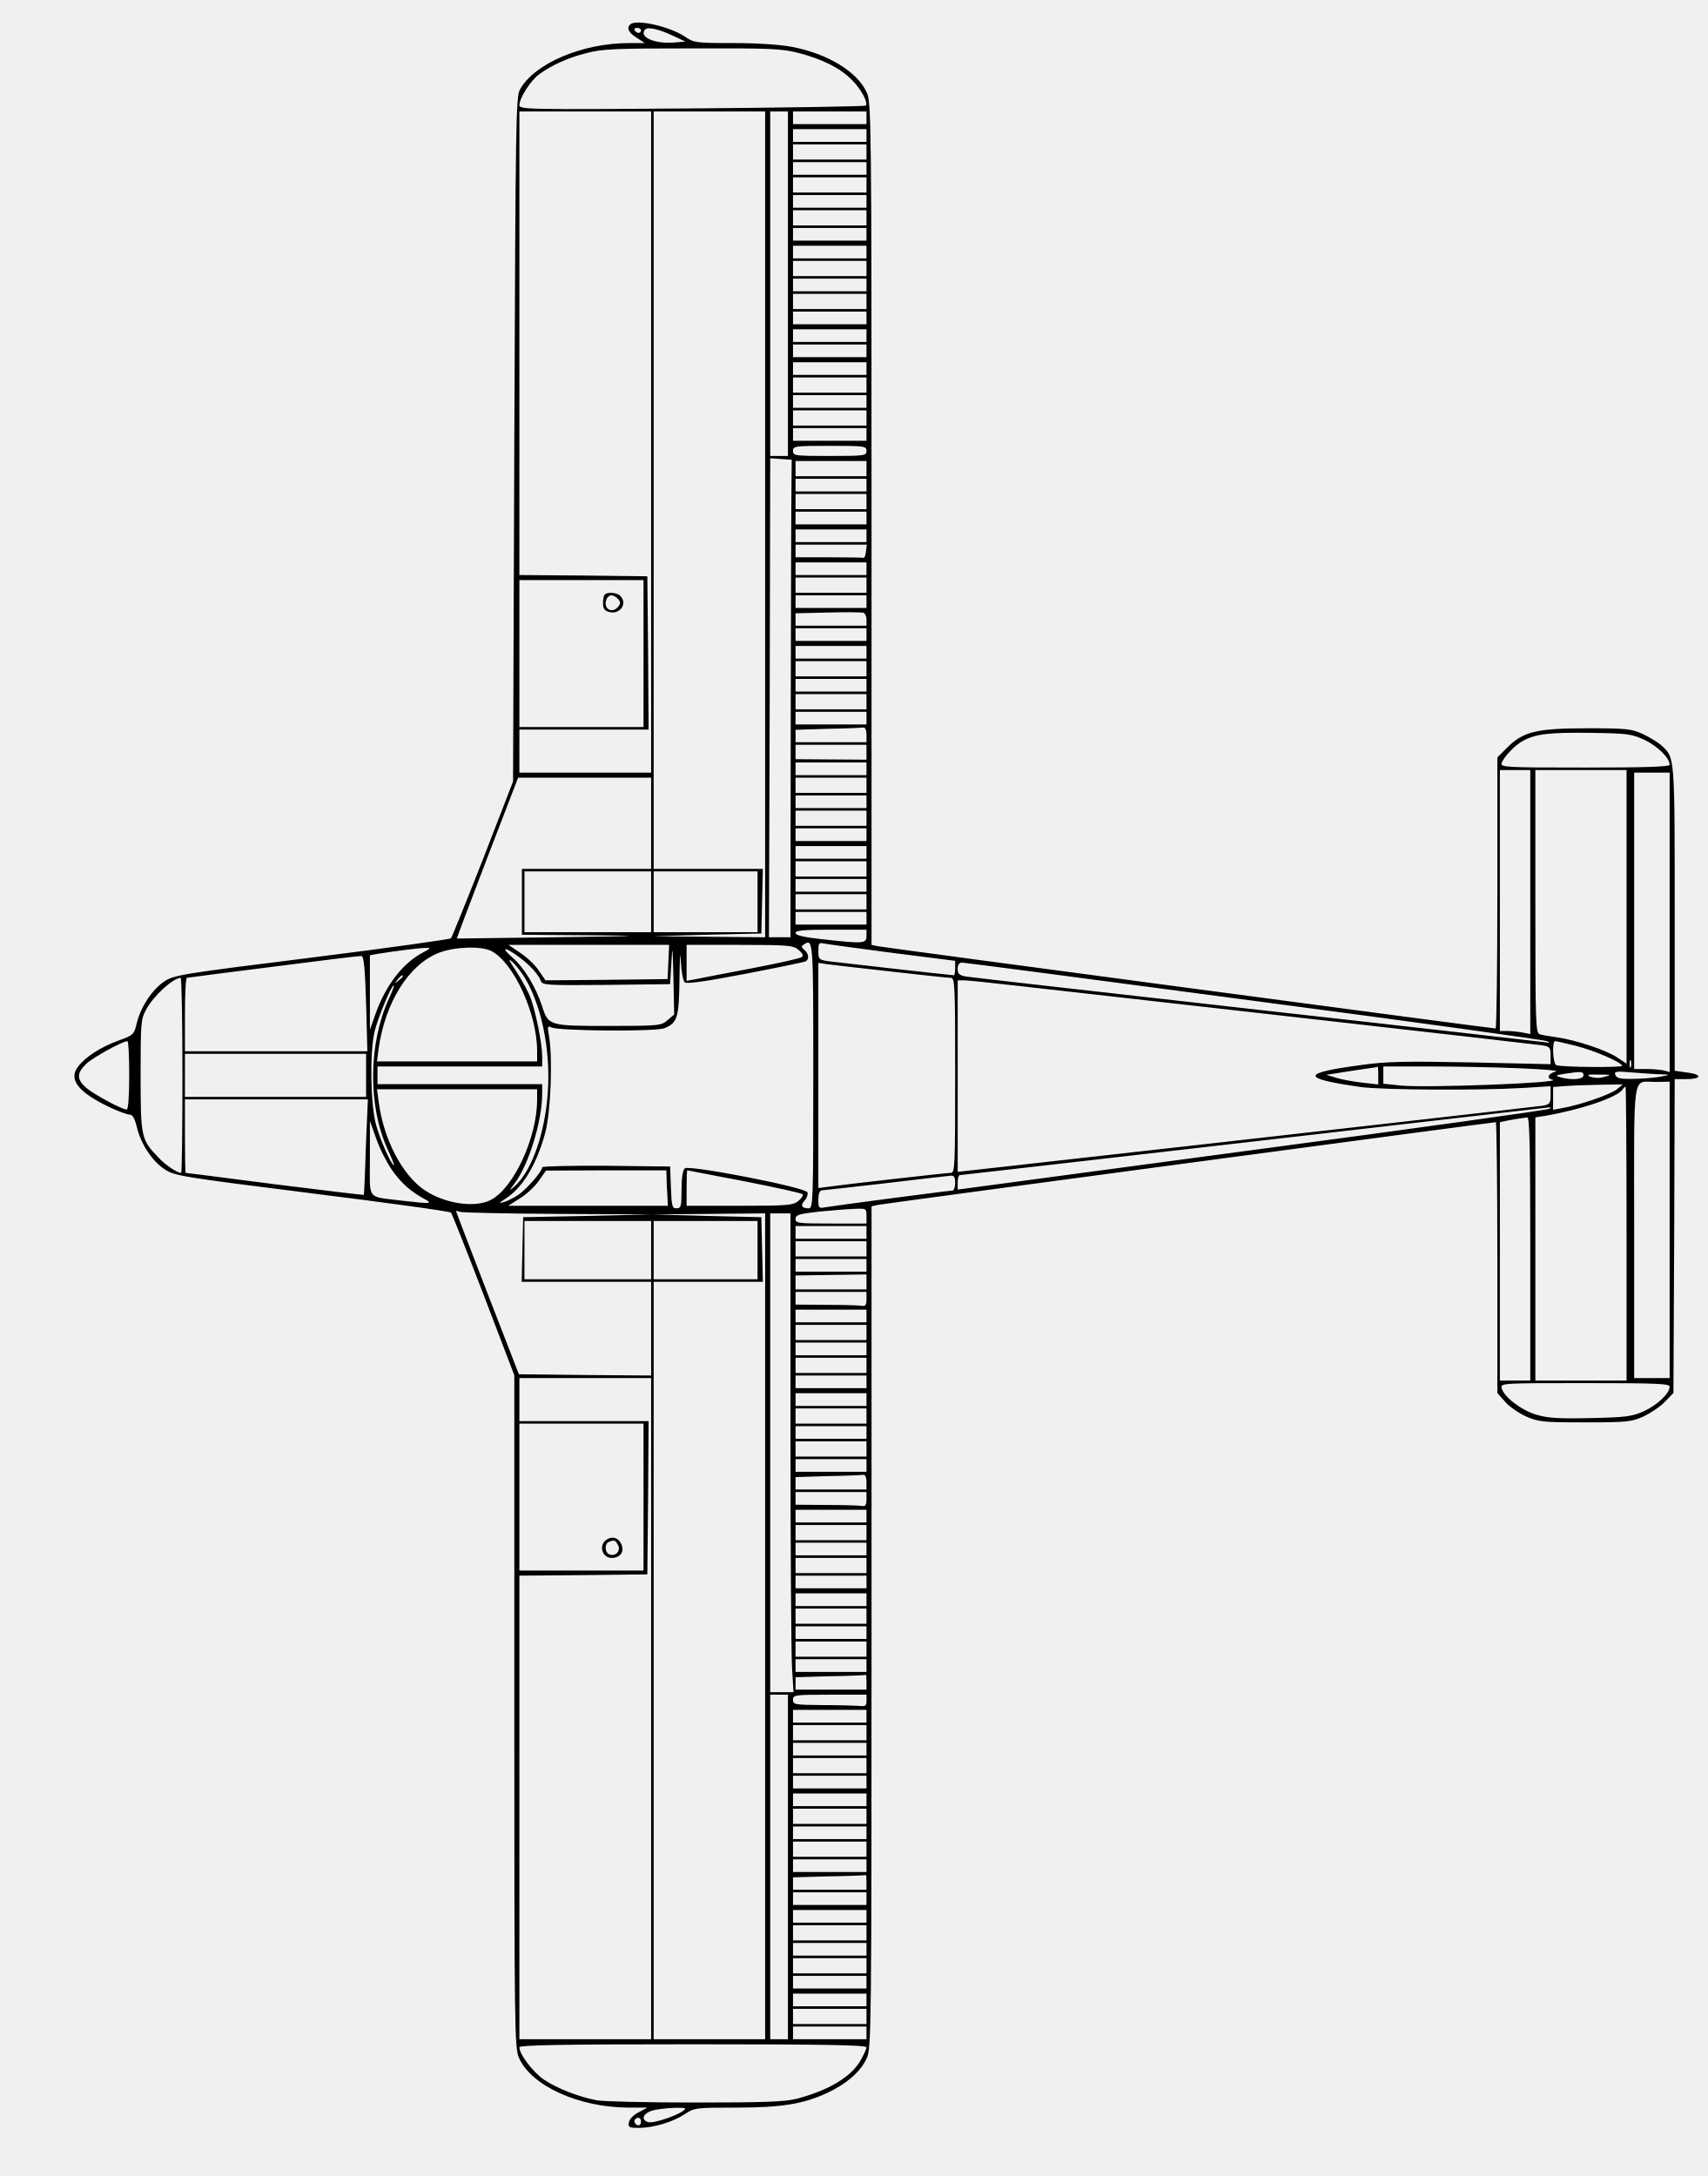
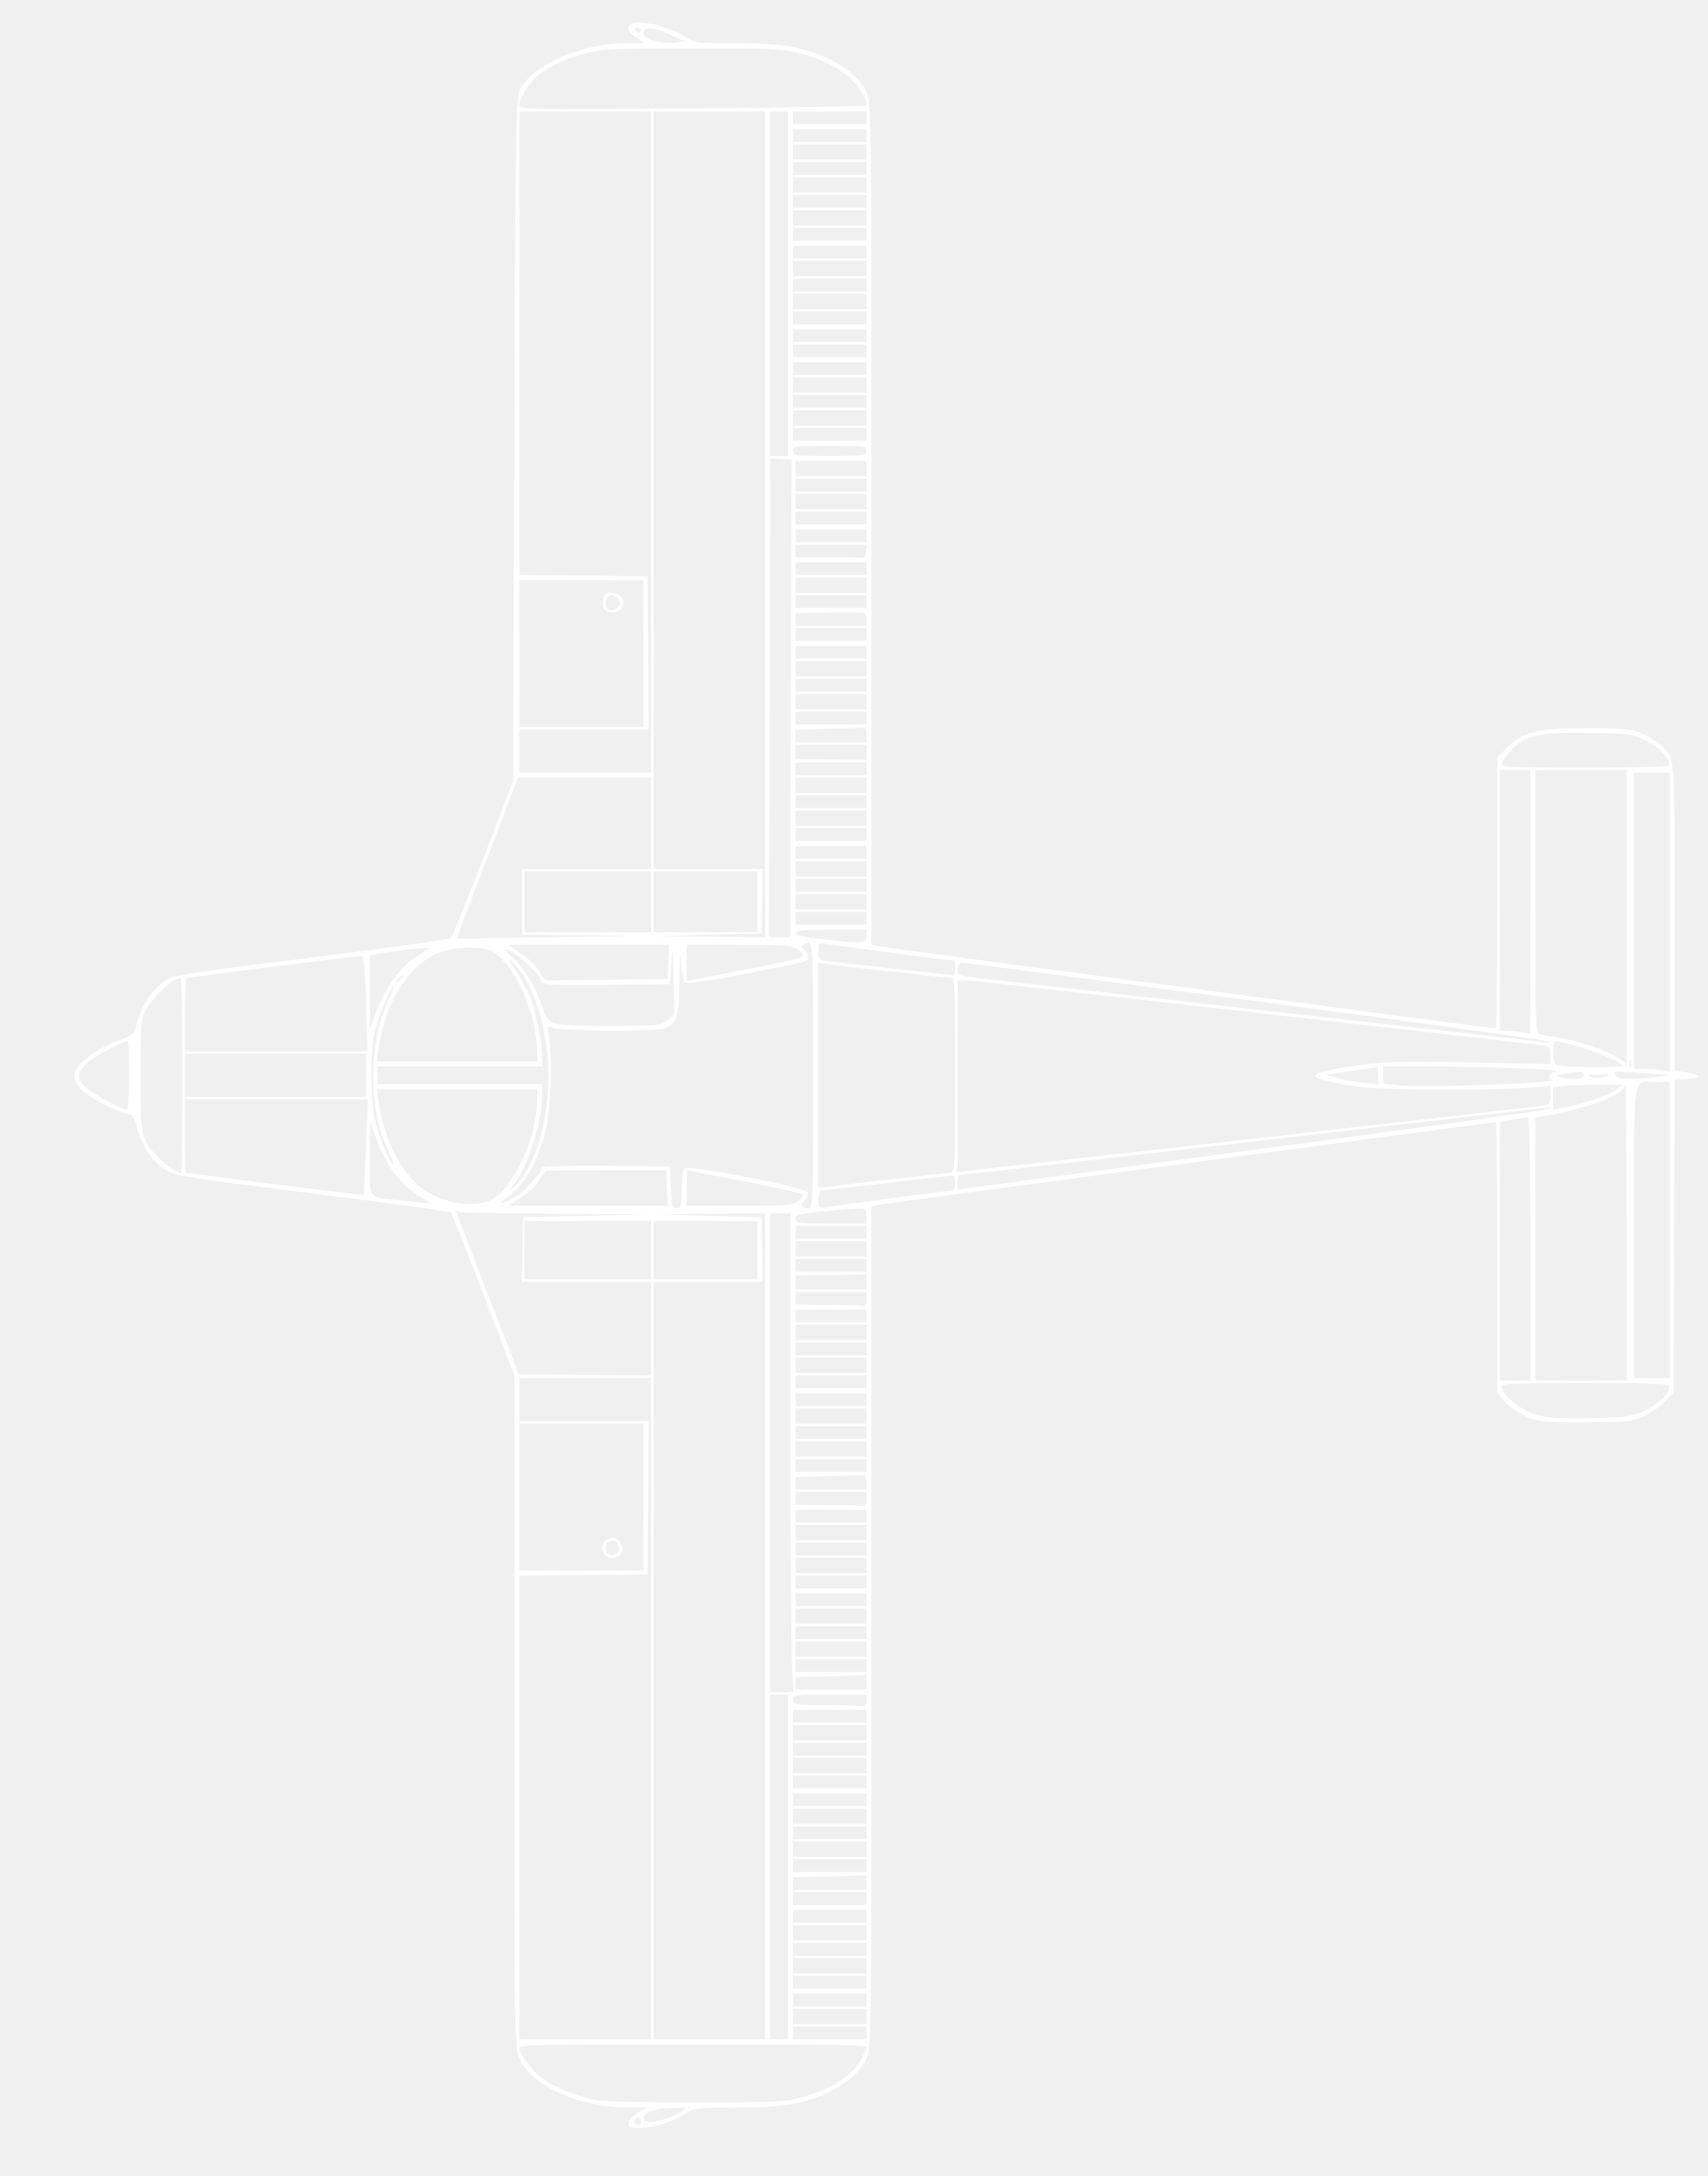
<svg xmlns="http://www.w3.org/2000/svg" version="1.0" width="674pt" height="859pt" viewBox="0 0 674 859" preserveAspectRatio="xMidYMid meet">
-   <g transform="translate(0,859) scale(0.1,-0.1)" fill="#000000" stroke="none">
+   <g transform="translate(0,859) scale(0.1,-0.1)" fill="#ffffff" stroke="none">
    <path d="M2487 8493 c-15 -14 -6 -32 26 -52 l32 -21 -62 0 c-185 0 -375 -81 -431 -184 -16 -29 -17 -135 -22 -1381 l-5 -1350 -118 -305 c-66 -168 -123 -309 -127 -314 -5 -4 -252 -39 -549 -76 -513 -64 -544 -69 -582 -94 -48 -32 -93 -100 -109 -164 -11 -46 -12 -48 -73 -70 -71 -26 -131 -65 -160 -104 -37 -50 2 -100 126 -159 34 -16 69 -29 79 -29 11 0 20 -15 28 -49 16 -67 60 -134 110 -167 39 -26 66 -30 582 -95 297 -37 544 -71 548 -76 4 -4 62 -151 129 -325 l121 -317 0 -1328 c0 -1263 1 -1330 19 -1368 50 -110 236 -194 431 -195 l75 0 -35 -19 c-20 -10 -36 -27 -38 -40 -3 -19 1 -21 40 -21 58 0 136 24 182 55 36 24 43 25 199 25 182 0 267 14 362 58 77 36 133 85 156 137 18 38 19 116 19 1702 l0 1661 28 6 c25 5 2423 326 2436 326 3 0 6 -241 6 -535 l0 -534 30 -34 c16 -19 54 -45 82 -58 50 -22 65 -24 233 -24 167 0 184 2 231 23 28 13 67 39 85 58 l34 35 3 620 2 619 45 0 c62 0 66 18 5 26 l-50 7 0 604 c0 649 1 630 -52 680 -13 12 -46 32 -73 45 -46 21 -64 23 -220 23 -200 0 -253 -13 -316 -76 l-39 -39 0 -535 c0 -294 -3 -535 -7 -535 -15 0 -2418 320 -2440 325 l-23 5 0 1663 c0 1586 -1 1664 -19 1702 -37 82 -154 153 -295 180 -48 9 -137 15 -231 15 -148 0 -156 1 -191 25 -61 41 -195 71 -217 48z m43 -23 c0 -5 -4 -10 -9 -10 -6 0 -13 5 -16 10 -3 6 1 10 9 10 9 0 16 -4 16 -10z m128 -22 l47 -22 -45 -4 c-78 -6 -141 23 -113 52 11 11 57 0 111 -26z m494 -67 c95 -25 163 -59 210 -106 37 -37 66 -91 55 -102 -4 -3 -313 -8 -687 -11 -651 -5 -680 -4 -680 13 0 27 44 97 77 121 49 36 112 65 186 84 64 17 113 19 418 19 310 1 354 -1 421 -18z m-582 -1536 l0 -1305 -260 0 -260 0 0 85 0 85 255 0 255 0 -2 303 -3 302 -252 3 -253 2 0 915 0 915 260 0 260 0 0 -1305z m450 -325 l0 -1630 -222 2 -223 2 215 6 215 5 3 128 3 127 -216 0 -215 0 0 1495 0 1495 220 0 220 0 0 -1630z m90 950 l0 -680 -35 0 -35 0 0 680 0 680 35 0 35 0 0 -680z m310 655 l0 -25 -145 0 -145 0 0 25 0 25 145 0 145 0 0 -25z m0 -70 l0 -25 -145 0 -145 0 0 25 0 25 145 0 145 0 0 -25z m0 -65 l0 -30 -145 0 -145 0 0 30 0 30 145 0 145 0 0 -30z m0 -65 l0 -25 -145 0 -145 0 0 25 0 25 145 0 145 0 0 -25z m0 -65 l0 -30 -145 0 -145 0 0 30 0 30 145 0 145 0 0 -30z m0 -65 l0 -25 -145 0 -145 0 0 25 0 25 145 0 145 0 0 -25z m0 -65 l0 -30 -145 0 -145 0 0 30 0 30 145 0 145 0 0 -30z m0 -65 l0 -25 -145 0 -145 0 0 25 0 25 145 0 145 0 0 -25z m0 -70 l0 -25 -145 0 -145 0 0 25 0 25 145 0 145 0 0 -25z m0 -65 l0 -30 -145 0 -145 0 0 30 0 30 145 0 145 0 0 -30z m0 -65 l0 -25 -145 0 -145 0 0 25 0 25 145 0 145 0 0 -25z m0 -65 l0 -30 -145 0 -145 0 0 30 0 30 145 0 145 0 0 -30z m0 -65 l0 -25 -145 0 -145 0 0 25 0 25 145 0 145 0 0 -25z m0 -70 l0 -25 -145 0 -145 0 0 25 0 25 145 0 145 0 0 -25z m0 -60 l0 -25 -145 0 -145 0 0 25 0 25 145 0 145 0 0 -25z m0 -70 l0 -25 -145 0 -145 0 0 25 0 25 145 0 145 0 0 -25z m0 -65 l0 -30 -145 0 -145 0 0 30 0 30 145 0 145 0 0 -30z m0 -65 l0 -25 -145 0 -145 0 0 25 0 25 145 0 145 0 0 -25z m0 -65 l0 -30 -145 0 -145 0 0 30 0 30 145 0 145 0 0 -30z m0 -65 l0 -25 -145 0 -145 0 0 25 0 25 145 0 145 0 0 -25z m0 -65 c0 -19 -7 -20 -145 -20 -138 0 -145 1 -145 20 0 19 7 20 145 20 138 0 145 -1 145 -20z m-296 -125 c-1 -49 -2 -474 -3 -942 l-1 -853 -42 0 -43 0 3 946 2 945 43 -3 42 -3 -1 -90z m296 55 l0 -30 -140 0 -140 0 0 30 0 30 140 0 140 0 0 -30z m0 -65 l0 -25 -140 0 -140 0 0 25 0 25 140 0 140 0 0 -25z m0 -65 l0 -30 -140 0 -140 0 0 30 0 30 140 0 140 0 0 -30z m0 -65 l0 -25 -140 0 -140 0 0 25 0 25 140 0 140 0 0 -25z m0 -70 l0 -25 -140 0 -140 0 0 25 0 25 140 0 140 0 0 -25z m-2 -62 c-2 -16 -6 -27 -10 -25 -5 1 -66 2 -138 2 l-130 0 0 25 0 25 141 0 140 0 -3 -27z m2 -68 l0 -25 -140 0 -140 0 0 25 0 25 140 0 140 0 0 -25z m0 -65 l0 -30 -140 0 -140 0 0 30 0 30 140 0 140 0 0 -30z m-880 -270 l0 -290 -245 0 -245 0 0 290 0 290 245 0 245 0 0 -290z m880 205 l0 -25 -140 0 -140 0 0 25 0 25 140 0 140 0 0 -25z m0 -71 l0 -24 -140 0 -140 0 0 25 0 24 128 3 c70 2 133 1 140 -1 6 -2 12 -14 12 -27z m0 -59 l0 -25 -140 0 -140 0 0 25 0 25 140 0 140 0 0 -25z m0 -70 l0 -25 -140 0 -140 0 0 25 0 25 140 0 140 0 0 -25z m0 -65 l0 -30 -140 0 -140 0 0 30 0 30 140 0 140 0 0 -30z m0 -65 l0 -25 -140 0 -140 0 0 25 0 25 140 0 140 0 0 -25z m0 -65 l0 -30 -140 0 -140 0 0 30 0 30 140 0 140 0 0 -30z m0 -65 l0 -25 -140 0 -140 0 0 25 0 25 140 0 140 0 0 -25z m0 -65 l0 -30 -140 0 -140 0 0 25 0 24 128 4 c70 1 133 4 140 5 7 1 12 -10 12 -28z m3071 -21 c51 -24 99 -71 99 -98 0 -8 -99 -11 -335 -11 -314 0 -334 1 -328 18 9 25 54 72 85 88 51 27 103 33 263 31 150 -2 164 -4 216 -28z m-3071 -49 l0 -29 -140 1 -140 1 0 28 0 29 140 0 140 0 0 -30z m0 -65 l0 -25 -140 0 -140 0 0 25 0 25 140 0 140 0 0 -25z m2620 -526 l0 -521 -31 6 c-17 3 -44 6 -60 6 l-29 0 0 515 0 515 60 0 60 0 0 -521z m380 -59 l0 -579 -36 24 c-42 29 -166 70 -239 80 -27 4 -58 9 -67 12 -17 4 -18 38 -18 524 l0 519 180 0 180 0 0 -580z m170 -21 l0 -591 -22 6 c-13 3 -44 6 -70 6 l-48 0 0 585 0 585 70 0 70 0 0 -591z m-4020 391 l0 -180 -255 0 -255 0 0 -130 0 -130 258 -2 c238 -2 229 -3 -128 -8 -212 -3 -386 -5 -387 -5 -1 0 53 143 120 318 l122 317 263 0 262 0 0 -180z m850 150 l0 -30 -140 0 -140 0 0 30 0 30 140 0 140 0 0 -30z m0 -65 l0 -25 -140 0 -140 0 0 25 0 25 140 0 140 0 0 -25z m0 -65 l0 -30 -140 0 -140 0 0 30 0 30 140 0 140 0 0 -30z m0 -65 l0 -25 -140 0 -140 0 0 25 0 25 140 0 140 0 0 -25z m0 -70 l0 -25 -140 0 -140 0 0 25 0 25 140 0 140 0 0 -25z m0 -65 l0 -30 -140 0 -140 0 0 30 0 30 140 0 140 0 0 -30z m-850 -130 l0 -120 -250 0 -250 0 0 120 0 120 250 0 250 0 0 -120z m420 0 l0 -120 -205 0 -205 0 0 120 0 120 205 0 205 0 0 -120z m430 65 l0 -25 -140 0 -140 0 0 25 0 25 140 0 140 0 0 -25z m0 -65 l0 -30 -140 0 -140 0 0 30 0 30 140 0 140 0 0 -30z m0 -65 l0 -25 -140 0 -140 0 0 25 0 25 140 0 140 0 0 -25z m0 -70 c0 -30 -11 -31 -172 -13 -76 8 -108 16 -108 25 0 10 32 13 140 13 l140 0 0 -25z m-785 -332 c-25 -22 -33 -23 -234 -23 -233 0 -237 1 -261 77 -26 78 -70 151 -116 192 -51 44 -33 46 26 2 42 -31 77 -70 85 -94 6 -16 25 -17 258 -15 l252 3 5 85 c4 73 5 65 8 -60 l3 -145 -26 -22z m68 149 c8 -7 84 4 240 34 125 24 232 46 237 49 15 9 12 31 -5 45 -13 11 -13 15 -3 21 38 25 38 26 38 -516 0 -502 -1 -525 -18 -525 -28 0 -34 11 -16 31 9 10 14 25 11 32 -7 20 -467 109 -484 95 -8 -7 -13 -37 -13 -84 0 -67 -2 -74 -20 -74 -17 0 -19 8 -22 83 l-3 82 -252 3 c-141 1 -253 -2 -253 -6 0 -16 -60 -85 -93 -108 -18 -12 -43 -25 -57 -29 -23 -6 -22 -5 5 13 68 43 123 135 157 260 22 83 30 296 15 381 -7 39 -6 43 10 35 29 -14 412 -17 445 -3 52 21 58 40 60 199 1 83 3 112 5 68 2 -43 9 -81 16 -86z m815 117 l252 -32 0 -29 c0 -15 -2 -28 -5 -28 -9 0 -452 50 -492 55 -41 6 -43 8 -43 41 0 29 3 34 18 30 9 -2 131 -19 270 -37z m-880 -36 l-3 -68 -241 -3 -241 -2 -26 38 c-14 22 -47 53 -73 70 l-47 32 317 0 317 0 -3 -67z m513 48 c16 -13 21 -23 14 -29 -5 -5 -95 -25 -200 -45 -104 -20 -205 -39 -222 -43 l-33 -6 0 71 0 71 209 0 c191 0 211 -2 232 -19z m-1483 -12 c-78 -41 -145 -128 -185 -239 l-23 -65 0 147 0 147 33 6 c56 9 161 23 187 23 22 1 21 -1 -12 -19z m271 7 c89 -46 181 -248 181 -395 l0 -41 -316 0 -316 0 6 48 c26 186 120 335 239 381 63 24 166 27 206 7z m-494 -208 l5 -188 -360 0 -360 0 0 145 c0 80 3 145 8 145 4 1 158 21 342 44 184 24 340 43 347 42 9 -1 14 -53 18 -188z m629 98 c71 -123 104 -311 85 -484 -16 -151 -67 -283 -130 -337 -20 -18 -20 -16 4 16 54 72 107 245 107 350 l0 39 -325 0 -325 0 0 35 0 35 325 0 325 0 0 40 c0 50 -26 179 -47 234 -9 23 -34 68 -55 101 -32 48 -34 55 -14 36 15 -14 37 -43 50 -65z m1441 29 c120 -14 227 -25 237 -25 17 0 18 -21 18 -385 0 -360 -1 -385 -17 -385 -19 0 -421 -46 -485 -55 l-38 -5 0 444 0 445 33 -5 c17 -2 131 -16 252 -29z m1435 -116 c624 -82 1144 -154 1155 -159 16 -7 13 -8 -10 -4 -16 2 -529 61 -1140 129 -610 69 -1125 127 -1142 130 -27 5 -33 11 -33 30 0 17 6 25 18 25 9 0 528 -68 1152 -151z m-3360 97 c0 -2 -8 -10 -17 -17 -16 -13 -17 -12 -4 4 13 16 21 21 21 13z m-870 -391 c0 -212 -2 -385 -5 -385 -16 0 -64 32 -91 62 -67 70 -69 80 -69 323 0 207 1 222 22 260 29 54 105 123 136 125 4 0 7 -173 7 -385z m3282 355 c95 -11 594 -67 1108 -125 514 -58 952 -108 973 -111 34 -5 37 -8 37 -40 l0 -35 -312 7 c-259 5 -334 4 -433 -10 -242 -32 -243 -53 -5 -87 85 -12 468 -14 638 -4 l112 7 0 -35 c0 -33 -3 -37 -32 -42 -27 -4 -984 -113 -2110 -239 l-198 -22 0 378 0 378 25 0 c13 0 102 -9 197 -20z m-2467 -52 c-81 -177 -83 -423 -6 -593 17 -36 28 -65 26 -65 -10 0 -55 101 -71 161 -22 81 -25 289 -5 369 14 56 66 180 75 180 3 0 -6 -24 -19 -52z m-1025 -303 c0 -86 -4 -135 -10 -135 -19 0 -126 58 -159 85 -39 34 -39 59 0 96 27 25 141 88 162 89 4 0 7 -61 7 -135z m5712 116 c72 -19 171 -61 181 -78 5 -8 -237 -6 -260 2 -14 5 -18 95 -5 95 5 0 43 -9 84 -19z m-4777 -116 l0 -85 -357 0 -358 0 0 85 0 85 358 0 357 0 0 -85z m4992 33 c-3 -7 -5 -2 -5 12 0 14 2 19 5 13 2 -7 2 -19 0 -25z m-997 -33 l0 -36 -62 7 c-35 4 -81 12 -103 19 l-40 12 70 11 c39 6 84 13 100 15 17 2 31 5 33 6 1 0 2 -15 2 -34z m556 28 c93 -4 158 -9 145 -13 -30 -7 -39 -27 -14 -32 55 -12 -504 -34 -601 -23 l-66 7 0 34 0 34 183 0 c101 0 260 -3 353 -7z m254 -28 c0 -16 -46 -20 -90 -8 -23 7 -21 8 15 14 66 10 75 10 75 -6z m309 4 c35 -1 35 -2 -9 -10 -25 -4 -73 -8 -106 -8 -49 -1 -63 3 -68 15 -6 15 2 16 70 10 42 -3 93 -7 113 -7z m-226 -10 c-19 -6 -40 -5 -55 0 -18 8 -12 10 32 9 50 0 52 -1 23 -9z m257 -604 l0 -585 -70 0 -70 0 0 579 c0 656 -10 588 88 590 l52 1 0 -585z m-208 555 c-24 -20 -145 -62 -214 -74 l-38 -7 0 45 0 45 53 4 c28 2 90 4 137 5 l85 1 -23 -19z m38 -570 l0 -580 -180 0 -180 0 0 520 0 519 38 6 c145 25 288 74 307 105 3 5 8 10 11 10 2 0 4 -261 4 -580z m-4300 529 c0 -149 -92 -349 -183 -396 -64 -33 -184 -14 -263 40 -87 60 -160 200 -179 345 l-7 52 316 0 316 0 0 -41z m-676 -186 c-3 -104 -7 -189 -8 -190 -1 -1 -159 18 -351 42 -192 25 -351 45 -352 45 -2 0 -3 65 -3 145 l0 145 361 0 361 0 -8 -187z m4672 150 c-4 -4 -531 -78 -1172 -163 l-1164 -156 0 28 c0 15 3 28 8 29 33 3 2328 267 2331 268 2 0 1 -2 -3 -6z m-76 -553 l0 -520 -60 0 -60 0 0 510 0 510 23 5 c23 5 63 11 85 14 9 1 12 -109 12 -519z m-4494 313 c36 -52 74 -86 129 -116 36 -19 25 -20 -86 -7 -145 18 -129 -2 -129 168 l0 147 25 -70 c13 -38 41 -93 61 -122z m1085 -30 c0 -16 1 -47 3 -70 l2 -43 -315 0 -315 0 47 30 c26 16 59 47 74 69 l28 40 238 1 237 0 1 -27z m306 -16 c123 -24 226 -47 230 -51 5 -4 -3 -16 -16 -27 -21 -17 -41 -19 -232 -19 l-209 0 0 70 c0 39 1 70 3 70 1 0 102 -20 224 -43z m833 -7 c0 -16 -5 -30 -11 -30 -14 0 -454 -58 -496 -65 -32 -6 -33 -5 -33 30 0 21 5 35 13 36 6 0 120 13 252 28 132 16 248 29 258 30 13 1 17 -7 17 -29z m-350 -130 l0 -30 -140 0 c-129 0 -140 1 -140 18 0 16 13 20 93 29 50 5 113 10 140 11 46 2 47 1 47 -28z m-1217 8 l372 -2 -255 -6 -255 -5 -3 -127 -3 -128 256 0 255 0 0 -185 0 -185 -261 2 -261 3 -124 320 c-68 176 -124 322 -124 324 0 2 7 0 16 -3 9 -3 183 -7 387 -8z m817 -1628 l0 -1630 -220 0 -220 0 0 1495 0 1495 215 0 216 0 -3 128 -3 127 -215 5 -215 6 223 2 222 2 0 -1630z m100 783 c0 -467 3 -892 6 -945 l6 -98 -46 0 -46 0 0 945 0 945 40 0 40 0 0 -847z m-550 702 l0 -115 -250 0 -250 0 0 115 0 115 250 0 250 0 0 -115z m420 0 l0 -115 -205 0 -205 0 0 115 0 115 205 0 205 0 0 -115z m430 70 l0 -25 -140 0 -140 0 0 25 0 25 140 0 140 0 0 -25z m0 -65 l0 -30 -140 0 -140 0 0 30 0 30 140 0 140 0 0 -30z m0 -65 l0 -25 -140 0 -140 0 0 25 0 25 140 0 140 0 0 -25z m0 -65 l0 -30 -140 0 -140 0 0 28 0 27 140 2 140 2 0 -29z m0 -69 c0 -22 -4 -28 -17 -26 -10 2 -73 4 -140 4 l-123 1 0 25 0 25 140 0 140 0 0 -29z m0 -66 l0 -25 -140 0 -140 0 0 25 0 25 140 0 140 0 0 -25z m0 -65 l0 -30 -140 0 -140 0 0 30 0 30 140 0 140 0 0 -30z m0 -65 l0 -25 -140 0 -140 0 0 25 0 25 140 0 140 0 0 -25z m0 -65 l0 -30 -140 0 -140 0 0 30 0 30 140 0 140 0 0 -30z m0 -65 l0 -25 -140 0 -140 0 0 25 0 25 140 0 140 0 0 -25z m-850 -1290 l0 -1305 -260 0 -260 0 0 915 0 915 253 2 252 3 3 303 2 302 -255 0 -255 0 0 85 0 85 260 0 260 0 0 -1305z m4020 1271 c0 -27 -49 -73 -102 -97 -47 -21 -71 -24 -210 -27 -124 -3 -169 0 -213 13 -59 17 -129 70 -138 105 -5 20 1 20 329 20 282 0 334 -2 334 -14z m-3170 -51 l0 -25 -140 0 -140 0 0 25 0 25 140 0 140 0 0 -25z m0 -65 l0 -30 -140 0 -140 0 0 30 0 30 140 0 140 0 0 -30z m-880 -320 l0 -290 -245 0 -245 0 0 290 0 290 245 0 245 0 0 -290z m880 255 l0 -25 -140 0 -140 0 0 25 0 25 140 0 140 0 0 -25z m0 -65 l0 -30 -140 0 -140 0 0 30 0 30 140 0 140 0 0 -30z m0 -65 l0 -25 -140 0 -140 0 0 25 0 25 140 0 140 0 0 -25z m0 -65 l0 -30 -140 0 -140 0 0 25 0 24 128 4 c70 1 133 4 140 5 7 1 12 -10 12 -28z m0 -69 c0 -22 -4 -28 -17 -26 -10 2 -73 4 -140 4 l-123 1 0 25 0 25 140 0 140 0 0 -29z m0 -66 l0 -25 -140 0 -140 0 0 25 0 25 140 0 140 0 0 -25z m0 -65 l0 -30 -140 0 -140 0 0 30 0 30 140 0 140 0 0 -30z m0 -65 l0 -25 -140 0 -140 0 0 25 0 25 140 0 140 0 0 -25z m0 -65 l0 -30 -140 0 -140 0 0 30 0 30 140 0 140 0 0 -30z m0 -65 l0 -25 -140 0 -140 0 0 25 0 25 140 0 140 0 0 -25z m0 -70 l0 -25 -140 0 -140 0 0 25 0 25 140 0 140 0 0 -25z m0 -65 l0 -30 -140 0 -140 0 0 30 0 30 140 0 140 0 0 -30z m0 -65 l0 -25 -140 0 -140 0 0 25 0 25 140 0 140 0 0 -25z m0 -65 l0 -30 -140 0 -140 0 0 30 0 30 140 0 140 0 0 -30z m0 -65 l0 -25 -140 0 -140 0 0 25 0 25 140 0 140 0 0 -25z m0 -65 l0 -30 -140 0 -140 0 0 25 0 24 138 4 c75 1 138 4 140 5 1 1 2 -11 2 -28z m-310 -730 l0 -680 -35 0 -35 0 0 680 0 680 35 0 35 0 0 -680z m310 656 c0 -21 -4 -23 -32 -20 -18 1 -84 3 -145 3 -106 1 -113 2 -113 21 0 19 7 20 145 20 l145 0 0 -24z m0 -61 l0 -25 -145 0 -145 0 0 25 0 25 145 0 145 0 0 -25z m0 -65 l0 -30 -145 0 -145 0 0 30 0 30 145 0 145 0 0 -30z m0 -65 l0 -25 -145 0 -145 0 0 25 0 25 145 0 145 0 0 -25z m0 -65 l0 -30 -145 0 -145 0 0 30 0 30 145 0 145 0 0 -30z m0 -65 l0 -25 -145 0 -145 0 0 25 0 25 145 0 145 0 0 -25z m0 -70 l0 -25 -145 0 -145 0 0 25 0 25 145 0 145 0 0 -25z m0 -65 l0 -30 -145 0 -145 0 0 30 0 30 145 0 145 0 0 -30z m0 -65 l0 -25 -145 0 -145 0 0 25 0 25 145 0 145 0 0 -25z m0 -65 l0 -30 -145 0 -145 0 0 30 0 30 145 0 145 0 0 -30z m0 -65 l0 -25 -145 0 -145 0 0 25 0 25 145 0 145 0 0 -25z m0 -65 l0 -30 -145 0 -145 0 0 25 0 24 143 4 c78 1 143 4 145 5 1 1 2 -11 2 -28z m0 -65 l0 -25 -145 0 -145 0 0 25 0 25 145 0 145 0 0 -25z m0 -70 l0 -25 -145 0 -145 0 0 25 0 25 145 0 145 0 0 -25z m0 -65 l0 -30 -145 0 -145 0 0 30 0 30 145 0 145 0 0 -30z m0 -65 l0 -25 -145 0 -145 0 0 25 0 25 145 0 145 0 0 -25z m0 -65 l0 -30 -145 0 -145 0 0 30 0 30 145 0 145 0 0 -30z m0 -65 l0 -25 -145 0 -145 0 0 25 0 25 145 0 145 0 0 -25z m0 -70 l0 -25 -145 0 -145 0 0 25 0 25 145 0 145 0 0 -25z m0 -65 l0 -30 -145 0 -145 0 0 30 0 30 145 0 145 0 0 -30z m0 -65 l0 -25 -145 0 -145 0 0 25 0 25 145 0 145 0 0 -25z m0 -57 c0 -6 -11 -30 -24 -53 -38 -65 -126 -117 -251 -150 -48 -12 -126 -15 -401 -15 -188 0 -363 4 -390 9 -71 14 -154 46 -208 82 -42 29 -96 99 -96 127 0 9 171 12 685 12 514 0 685 -3 685 -12z m-725 -252 c-33 -22 -120 -50 -138 -43 -28 10 -19 33 16 45 17 5 57 10 87 11 49 1 52 0 35 -13z m-165 -41 c0 -8 -4 -15 -9 -15 -13 0 -22 16 -14 24 11 11 23 6 23 -9z" />
    <path d="M2387 6243 c-4 -3 -7 -19 -7 -34 0 -22 6 -30 25 -35 43 -11 73 34 43 64 -13 13 -50 16 -61 5z m53 -18 c10 -12 10 -18 0 -30 -25 -30 -61 -7 -46 30 3 8 12 15 19 15 8 0 20 -7 27 -15z" />
    <path d="M2394 2512 c-32 -21 -18 -72 20 -72 35 0 52 25 38 55 -11 25 -36 32 -58 17z m45 -21 c13 -23 -10 -47 -34 -37 -18 7 -20 42 -2 49 21 9 26 7 36 -12z" />
  </g>
</svg>
